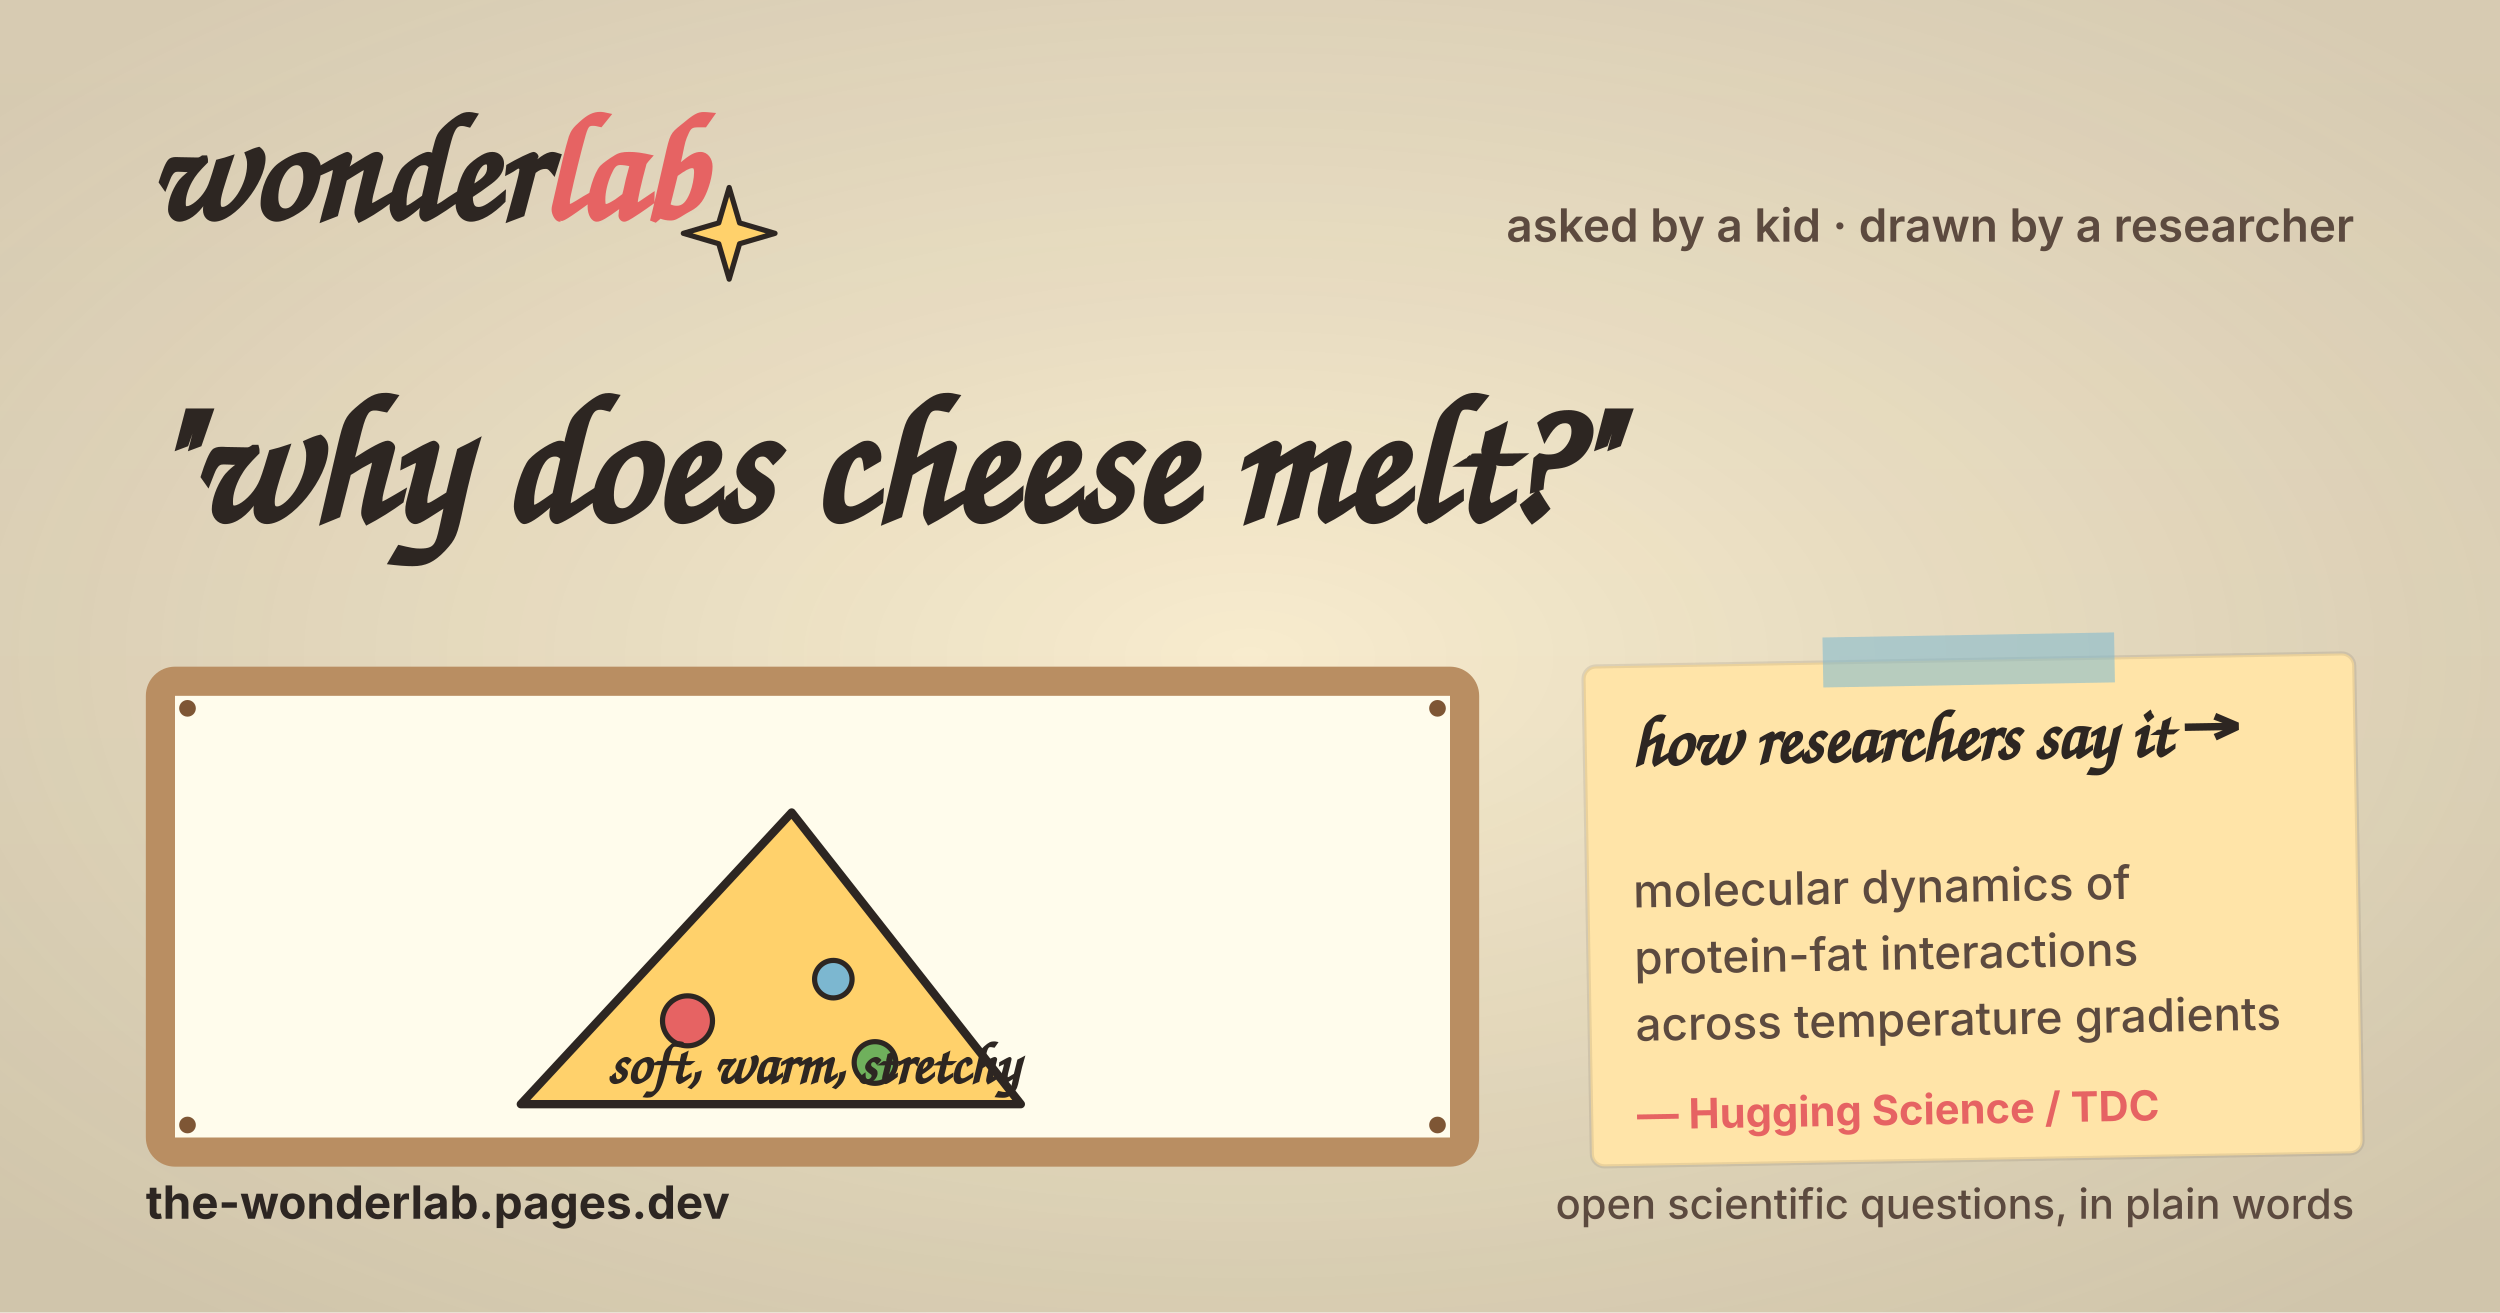
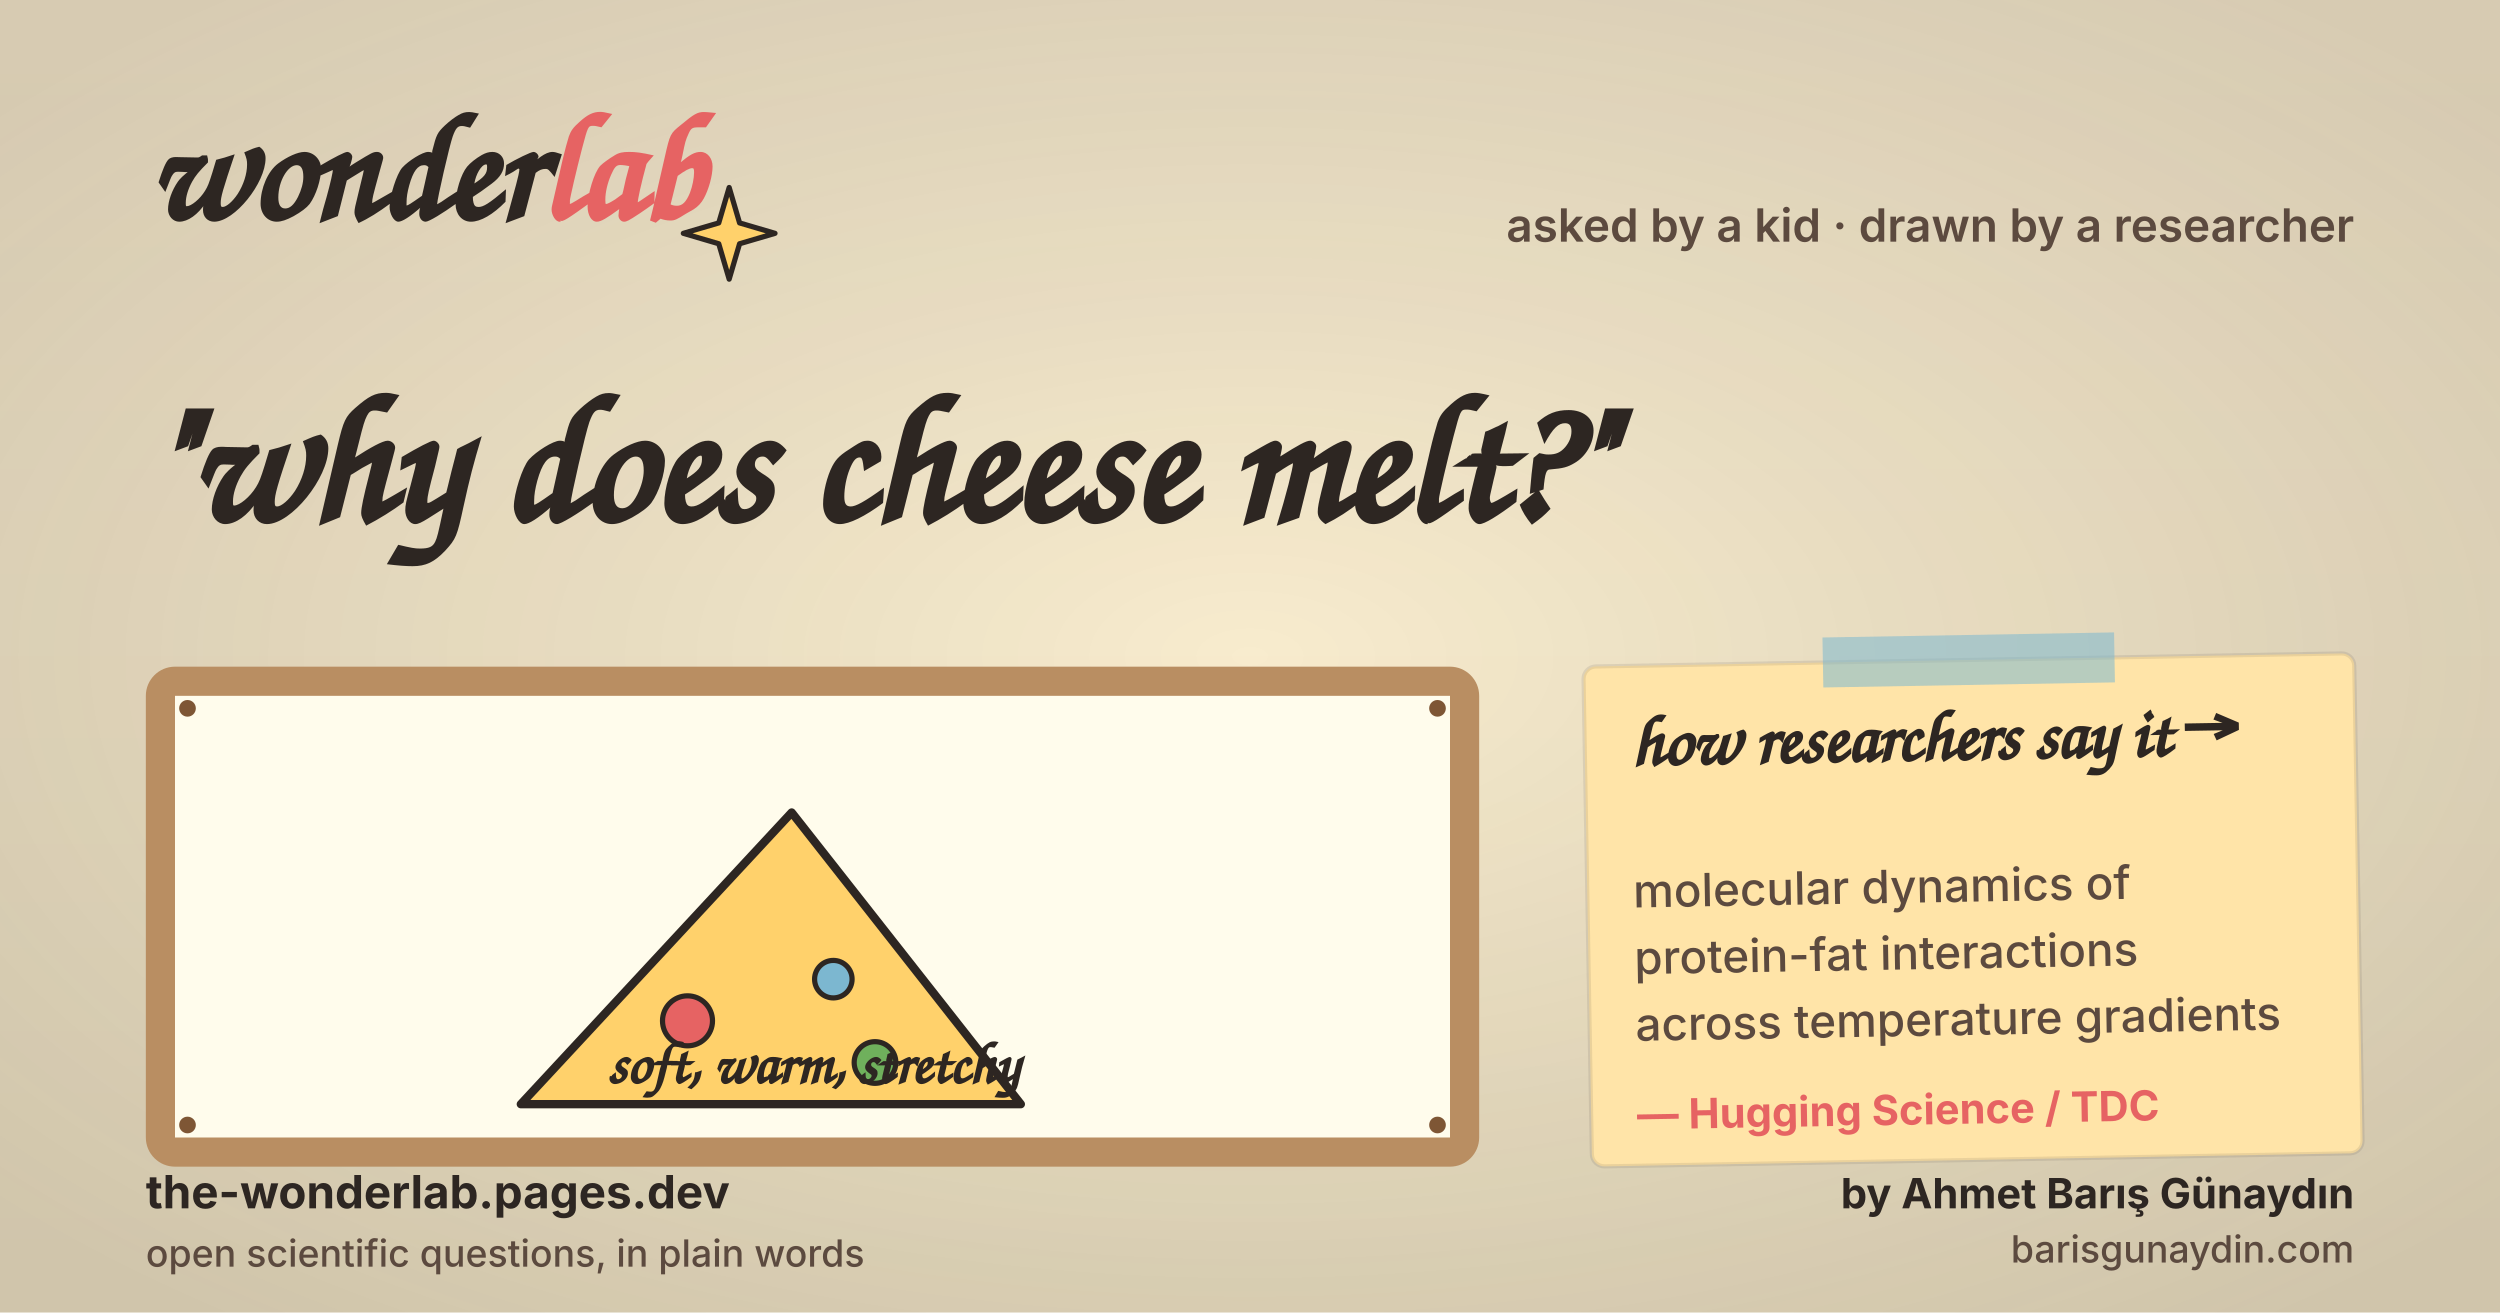
<svg xmlns="http://www.w3.org/2000/svg" viewBox="0 0 1200 630" font-family="system-ui, -apple-system, sans-serif">
  <defs>
    <linearGradient id="paper" x1="0" y1="0" x2="0" y2="1">
      <stop offset="0%" stop-color="#FCEFD2" />
      <stop offset="100%" stop-color="#F4E8C9" />
    </linearGradient>
    <radialGradient id="vignette" cx="50%" cy="50%" r="65%">
      <stop offset="0%" stop-color="rgba(0,0,0,0)" />
      <stop offset="100%" stop-color="rgba(45,38,34,0.18)" />
    </radialGradient>
  </defs>
  <rect width="1200" height="630" fill="url(#paper)" />
  <rect width="1200" height="630" fill="url(#vignette)" />
  <g transform="translate(70 80)">
    <text x="0" y="0" font-family="Caveat, 'Brush Script MT', cursive" font-weight="700" font-size="72" fill="#2D2622" dominant-baseline="hanging">wonder<tspan fill="#E66363">lab</tspan>
    </text>
    <g transform="translate(280 32)">
      <path d="M0 -22 L5 -5 L22 0 L5 5 L0 22 L-5 5 L-22 0 L-5 -5 Z" fill="#FFD16B" stroke="#2D2622" stroke-width="2.5" stroke-linejoin="round" />
    </g>
  </g>
  <text x="1130" y="100" text-anchor="end" font-weight="600" font-size="22" fill="#5C4A3F" dominant-baseline="hanging">
    asked by a kid · drawn by a researcher
  </text>
  <text x="70" y="220" font-family="Caveat, 'Brush Script MT', cursive" font-weight="700" font-size="86" fill="#2D2622" dominant-baseline="hanging">
    "why does cheese melt?"
  </text>
  <g transform="translate(70 320)">
    <rect width="640" height="240" rx="14" fill="#b98e62" />
    <rect x="14" y="14" width="612" height="212" fill="#FFFCEC" />
    <g transform="translate(180 70)">
      <polygon points="0,140 240,140 130,0" fill="#FFD16B" stroke="#2D2622" stroke-width="4" stroke-linejoin="round" />
      <circle cx="80" cy="100" r="12" fill="#E66363" stroke="#2D2622" stroke-width="2.5" />
      <circle cx="150" cy="80" r="9" fill="#7CB7D0" stroke="#2D2622" stroke-width="2.5" />
      <circle cx="170" cy="120" r="10" fill="#6FB05C" stroke="#2D2622" stroke-width="2.5" />
    </g>
    <text x="320" y="200" font-family="Caveat, cursive" font-weight="700" font-size="28" fill="#2D2622" text-anchor="middle">soft, warm, stretchy</text>
    <circle cx="20" cy="20" r="4" fill="#7E5635" />
    <circle cx="620" cy="20" r="4" fill="#7E5635" />
    <circle cx="20" cy="220" r="4" fill="#7E5635" />
    <circle cx="620" cy="220" r="4" fill="#7E5635" />
  </g>
  <g transform="translate(760 320) rotate(-1)">
    <rect width="370" height="240" rx="6" fill="#FFE4A8" stroke="rgba(45,38,34,0.10)" stroke-width="2" />
    <rect x="115" y="-12" width="140" height="24" fill="rgba(124,183,208,0.55)" />
    <text x="22" y="36" font-family="Caveat, cursive" font-weight="700" font-size="34" fill="#2D2622" dominant-baseline="hanging">how researchers say it →</text>
    <text x="22" y="100" font-weight="500" font-size="22" fill="#5C4A3F" dominant-baseline="hanging">
      <tspan x="22" dy="0">molecular dynamics of</tspan>
      <tspan x="22" dy="32">protein-fat interactions</tspan>
      <tspan x="22" dy="32">across temperature gradients</tspan>
    </text>
    <text x="22" y="208" font-weight="700" font-size="20" fill="#E66363" dominant-baseline="hanging">— Hugging Science / TDC</text>
  </g>
-   <text x="70" y="585" font-weight="700" font-size="22" fill="#2D2622">the-wonderlab.pages.dev</text>
-   <text x="1130" y="585" text-anchor="end" font-weight="500" font-size="20" fill="#5C4A3F">open scientific questions, in plain words</text>
+   <text x="70" y="580" font-weight="700" font-size="22" fill="#2D2622">the-wonderlab.pages.dev</text>
+   <text x="70" y="608" font-weight="500" font-size="18" fill="#5C4A3F">open scientific questions, in plain words</text>
+   <text x="1130" y="580" text-anchor="end" font-weight="700" font-size="20" fill="#2D2622">by Ahmet Barış Günaydın</text>
+   <text x="1130" y="606" text-anchor="end" font-weight="500" font-size="18" fill="#5C4A3F">barisgunaydin.com</text>
</svg>
